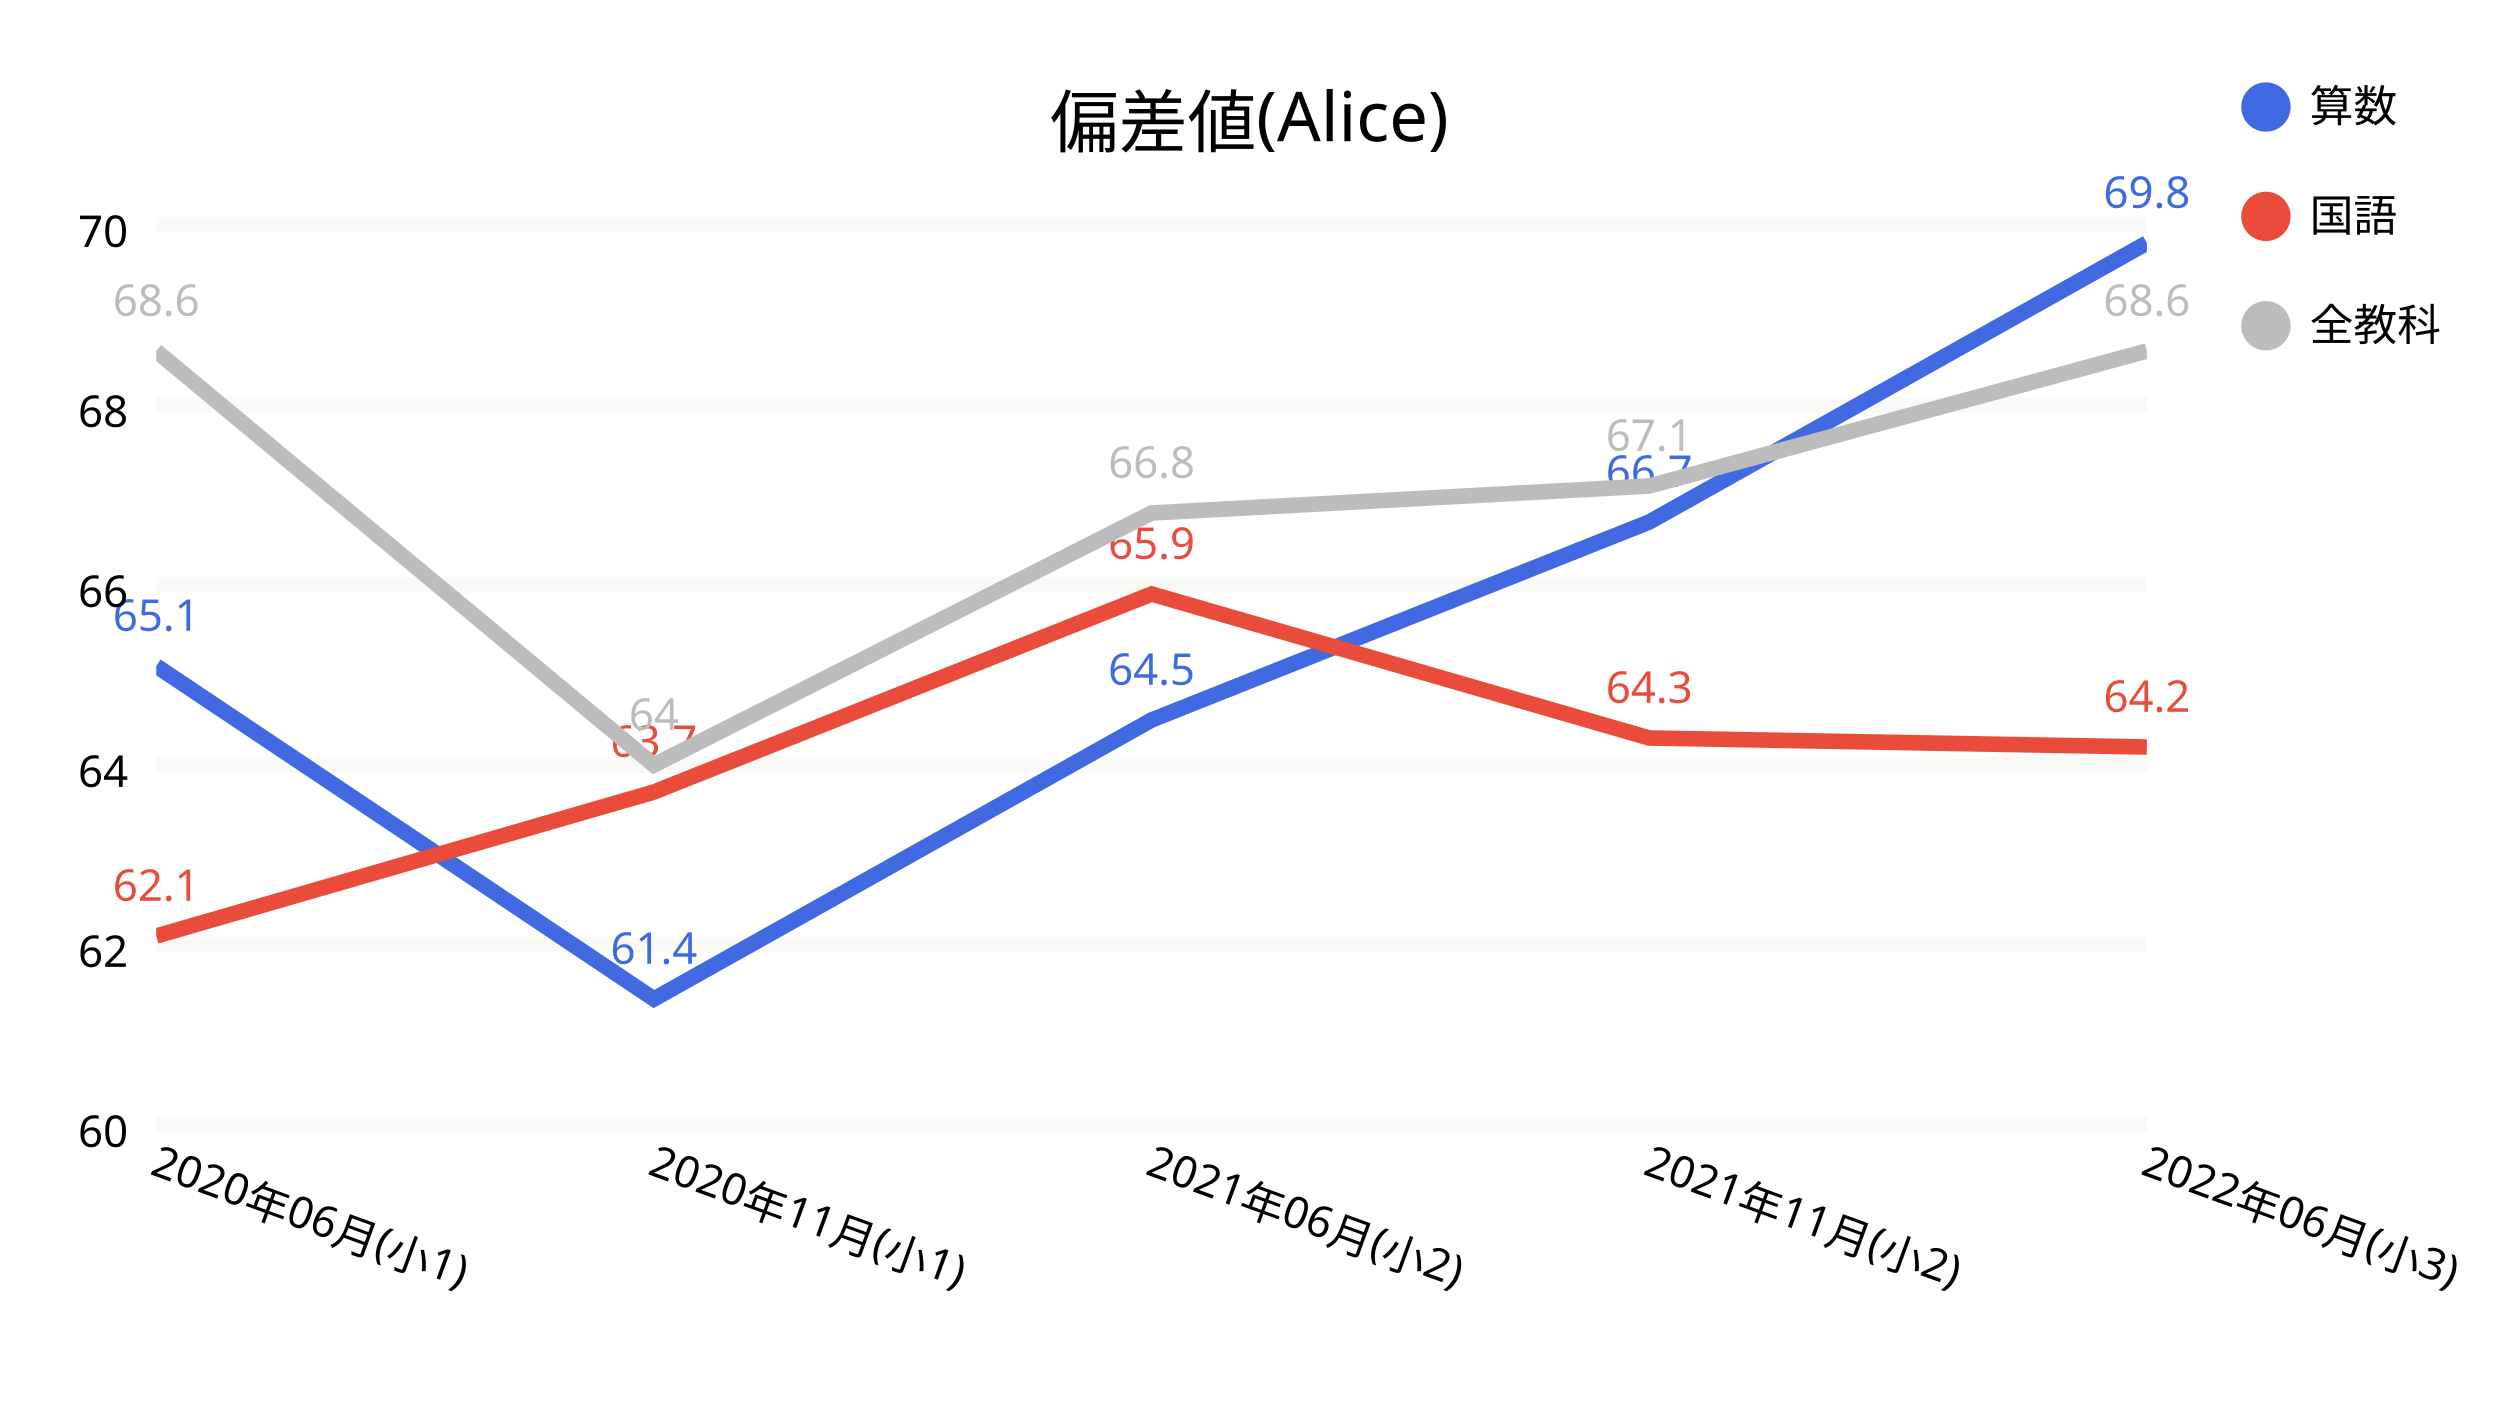
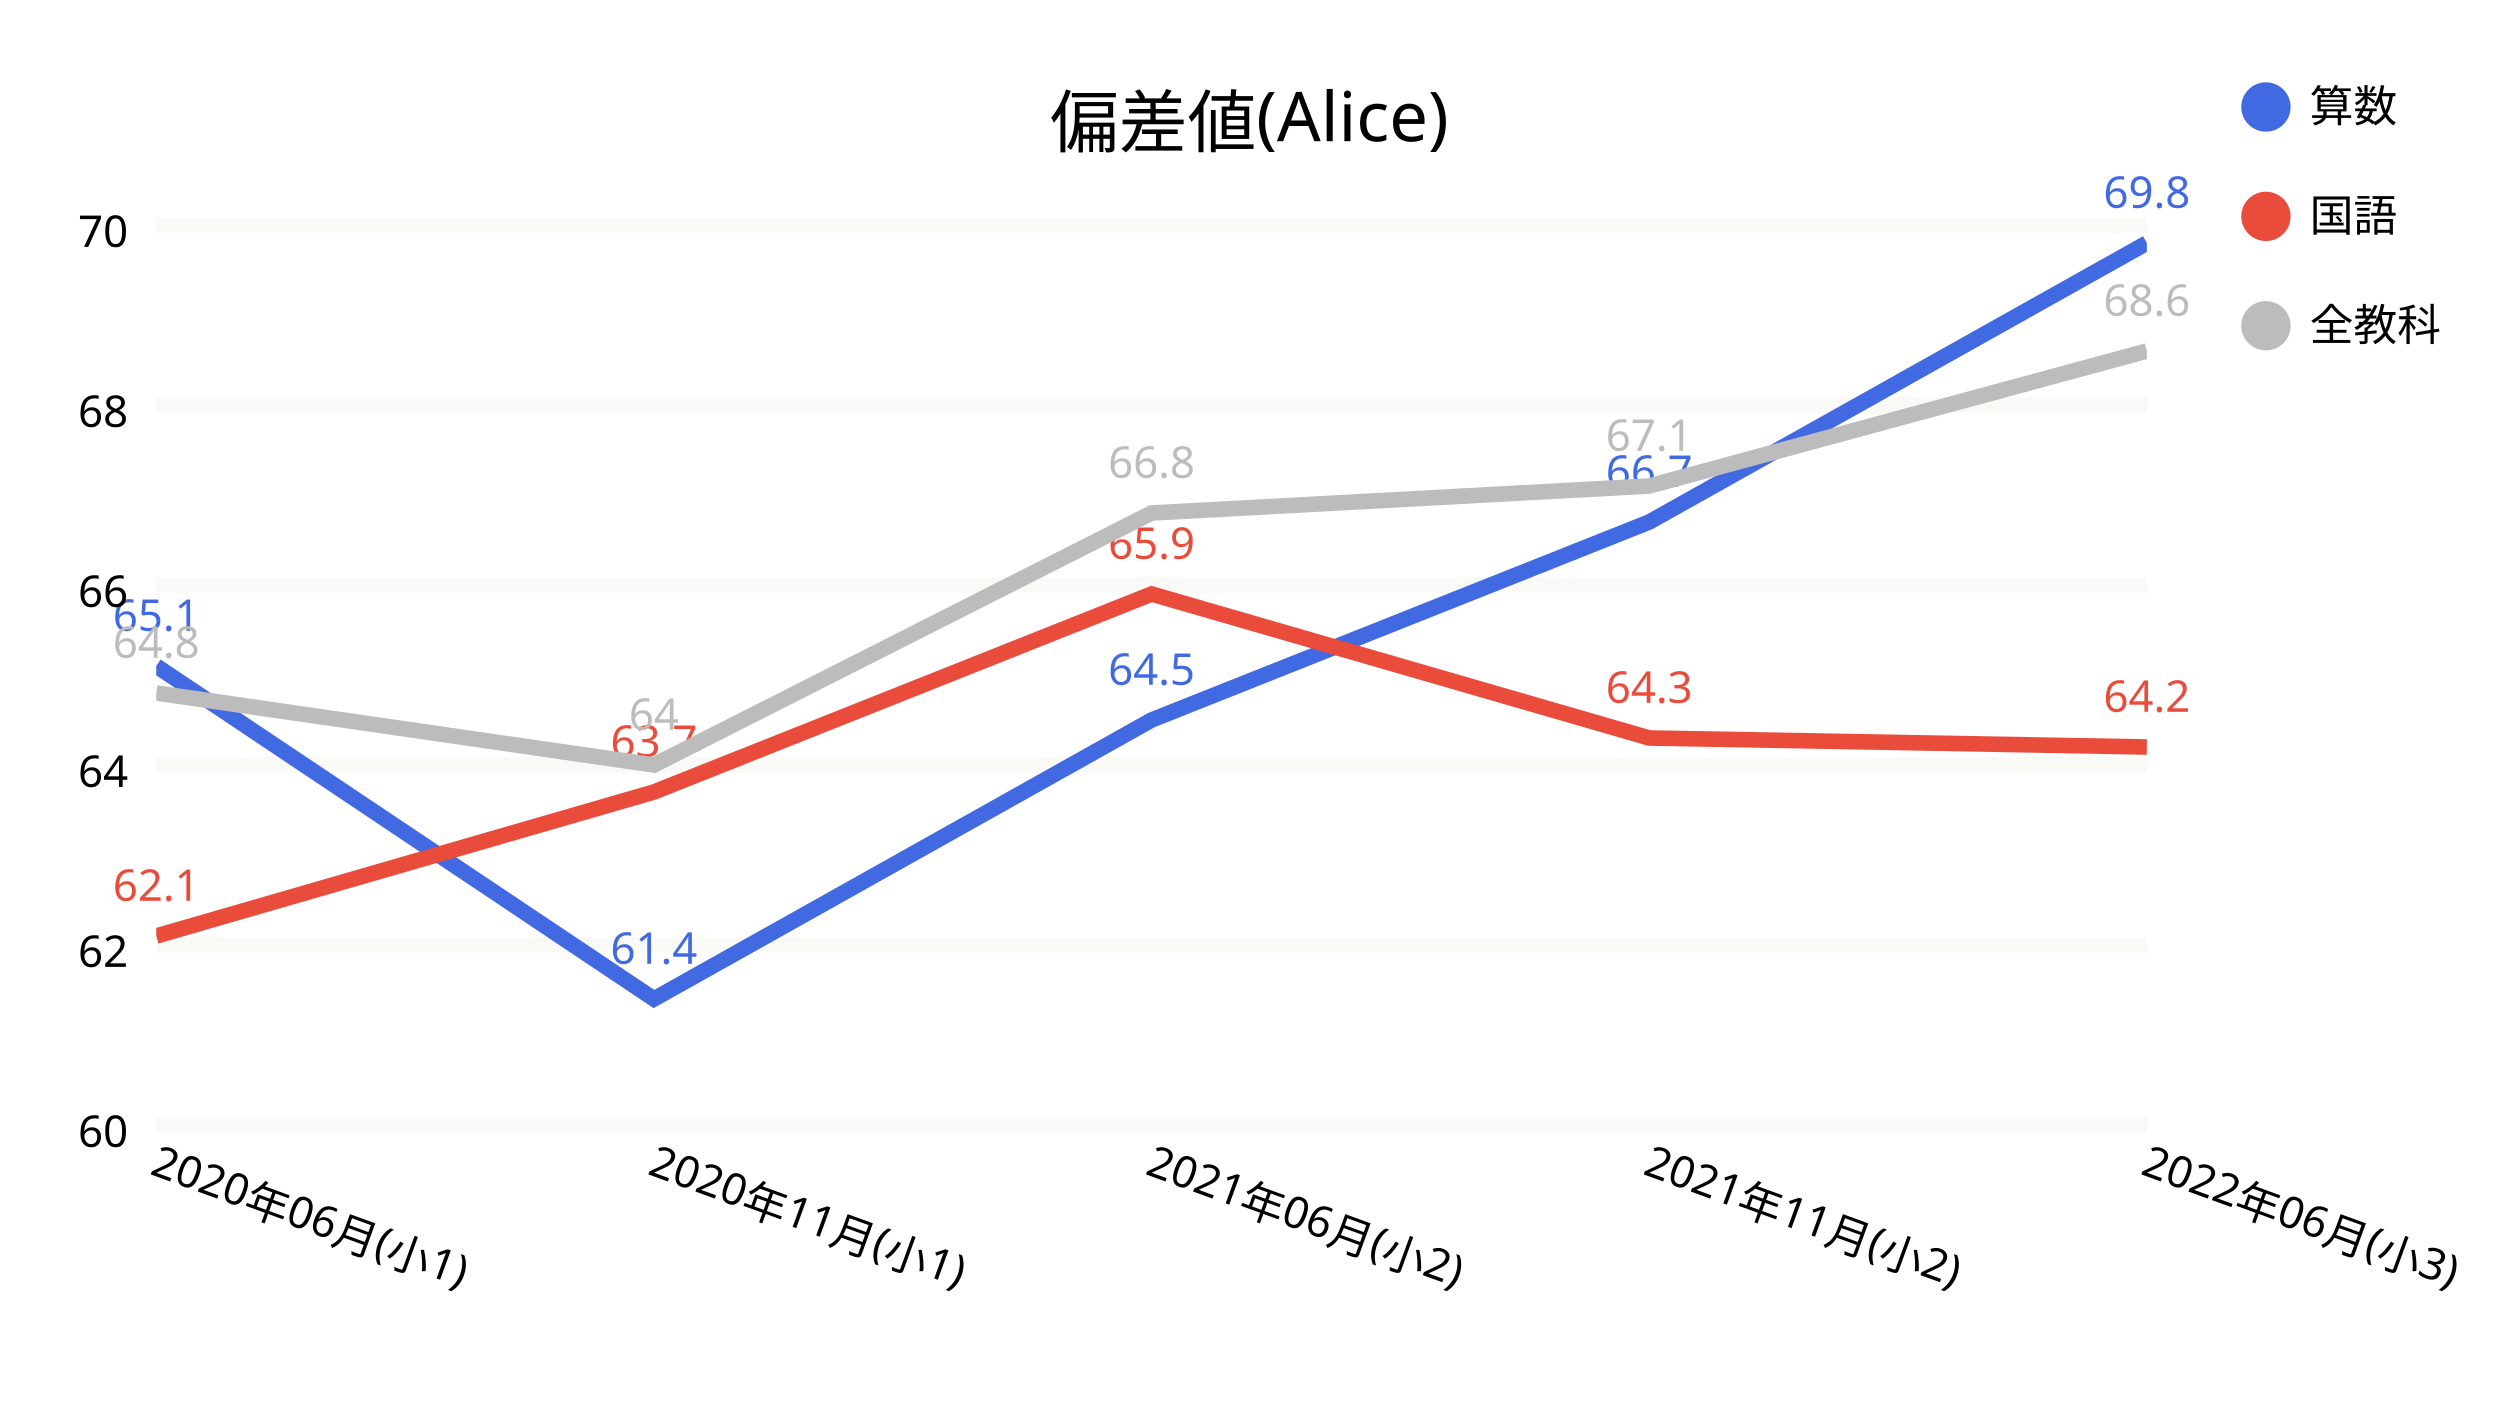
<svg xmlns="http://www.w3.org/2000/svg" version="1.1" style="font-family: sans-serif; " width="800" height="450" viewBox="0 0 800 450">
  <defs>
    <clipPath id="chart-clipPath-exact">
      <rect height="288" width="637" />
    </clipPath>
    <clipPath id="chart-clipPath-buffer">
      <rect x="-10" y="-10" height="308" width="657" />
    </clipPath>
  </defs>
  <g class="scaler">
    <rect width="800" height="450" fill="rgb(255, 255, 255)" fill-opacity="1" />
    <g class="canvas" transform="translate(50,72)">
      <g class="grid">
+         <g class="axis-grid y2" transform="translate(636.5,0)" />
        <g class="axis-grid y" transform="translate(0,0)">
          <line class="grid" x1="0" x2="637" y1="0" y2="0" style="stroke: #ebe9dd; stroke-opacity: 0.3; stroke-width: 5px; " transform="translate(0,288)" />
          <line class="grid" x1="0" x2="637" y1="0" y2="0" style="stroke: #ebe9dd; stroke-opacity: 0.3; stroke-width: 5px; " transform="translate(0,230.4)" />
          <line class="grid" x1="0" x2="637" y1="0" y2="0" style="stroke: #ebe9dd; stroke-opacity: 0.3; stroke-width: 5px; " transform="translate(0,172.8)" />
          <line class="grid" x1="0" x2="637" y1="0" y2="0" style="stroke: #ebe9dd; stroke-opacity: 0.3; stroke-width: 5px; " transform="translate(0,115.2)" />
          <line class="grid" x1="0" x2="637" y1="0" y2="0" style="stroke: #ebe9dd; stroke-opacity: 0.3; stroke-width: 5px; " transform="translate(0,57.6)" />
          <line class="grid" x1="0" x2="637" y1="0" y2="0" style="stroke: #ebe9dd; stroke-opacity: 0.3; stroke-width: 5px; " transform="translate(0,0)" />
        </g>
        <g class="axis-grid x" transform="translate(0,288)" />
-         <g class="axis-grid y2" transform="translate(636.5,0)" />
        <g class="axis-grid x2" transform="translate(0,1)" />
      </g>
      <rect class="trigger-layer" height="400" width="750" opacity="0" />
      <g class="chart">
        <g class="series s0">
          <path class="line" clip-path="url(#chart-clipPath-exact)" visibility="visible" fill="none" stroke="rgb(65, 105, 225)" stroke-opacity="1" stroke-width="5" d="M0,141.12L159.25,247.68L318.5,158.4L477.75,95.04L637,5.76" />
          <path class="point" clip-path="url(#chart-clipPath-buffer)" visibility="hidden" transform="translate(0,141.12)" />
          <path class="point" clip-path="url(#chart-clipPath-buffer)" visibility="hidden" transform="translate(159.25,247.68)" />
          <path class="point" clip-path="url(#chart-clipPath-buffer)" visibility="hidden" transform="translate(318.5,158.4)" />
          <path class="point" clip-path="url(#chart-clipPath-buffer)" visibility="hidden" transform="translate(477.75,95.04)" />
          <path class="point" clip-path="url(#chart-clipPath-buffer)" visibility="hidden" transform="translate(637,5.76)" />
          <text class="data-label" font-size="14" fill="rgb(65, 105, 225)" fill-opacity="1" visibility="visible" text-anchor="middle" data-text-vanchor="bottom" transform="translate(0,117.12)">
            <tspan x="0" y="0" dy="0.91em">65.1</tspan>
          </text>
          <text class="data-label" font-size="14" fill="rgb(65, 105, 225)" fill-opacity="1" visibility="visible" text-anchor="middle" data-text-vanchor="bottom" transform="translate(159.25,223.68)">
            <tspan x="0" y="0" dy="0.91em">61.4</tspan>
          </text>
          <text class="data-label" font-size="14" fill="rgb(65, 105, 225)" fill-opacity="1" visibility="visible" text-anchor="middle" data-text-vanchor="bottom" transform="translate(318.5,134.4)">
            <tspan x="0" y="0" dy="0.91em">64.5</tspan>
          </text>
          <text class="data-label" font-size="14" fill="rgb(65, 105, 225)" fill-opacity="1" visibility="visible" text-anchor="middle" data-text-vanchor="bottom" transform="translate(477.75,71.04)">
            <tspan x="0" y="0" dy="0.91em">66.7</tspan>
          </text>
          <text class="data-label" font-size="14" fill="rgb(65, 105, 225)" fill-opacity="1" visibility="visible" text-anchor="middle" data-text-vanchor="bottom" transform="translate(637,-18.24)">
            <tspan x="0" y="0" dy="0.91em">69.8</tspan>
          </text>
        </g>
        <g class="series s1">
          <path class="line" clip-path="url(#chart-clipPath-exact)" visibility="visible" fill="none" stroke="rgb(233, 76, 59)" stroke-opacity="1" stroke-width="5" d="M0,227.52L159.25,181.44L318.5,118.08L477.75,164.16L637,167.04" />
          <path class="point" clip-path="url(#chart-clipPath-buffer)" visibility="hidden" transform="translate(0,227.52)" />
          <path class="point" clip-path="url(#chart-clipPath-buffer)" visibility="hidden" transform="translate(159.25,181.44)" />
          <path class="point" clip-path="url(#chart-clipPath-buffer)" visibility="hidden" transform="translate(318.5,118.08)" />
          <path class="point" clip-path="url(#chart-clipPath-buffer)" visibility="hidden" transform="translate(477.75,164.16)" />
          <path class="point" clip-path="url(#chart-clipPath-buffer)" visibility="hidden" transform="translate(637,167.04)" />
          <text class="data-label" font-size="14" fill="rgb(233, 76, 59)" fill-opacity="1" visibility="visible" text-anchor="middle" data-text-vanchor="bottom" transform="translate(0,203.52)">
            <tspan x="0" y="0" dy="0.91em">62.1</tspan>
          </text>
          <text class="data-label" font-size="14" fill="rgb(233, 76, 59)" fill-opacity="1" visibility="visible" text-anchor="middle" data-text-vanchor="bottom" transform="translate(159.25,157.44)">
            <tspan x="0" y="0" dy="0.91em">63.7</tspan>
          </text>
          <text class="data-label" font-size="14" fill="rgb(233, 76, 59)" fill-opacity="1" visibility="visible" text-anchor="middle" data-text-vanchor="bottom" transform="translate(318.5,94.08)">
            <tspan x="0" y="0" dy="0.91em">65.9</tspan>
          </text>
          <text class="data-label" font-size="14" fill="rgb(233, 76, 59)" fill-opacity="1" visibility="visible" text-anchor="middle" data-text-vanchor="bottom" transform="translate(477.75,140.16)">
            <tspan x="0" y="0" dy="0.91em">64.3</tspan>
          </text>
          <text class="data-label" font-size="14" fill="rgb(233, 76, 59)" fill-opacity="1" visibility="visible" text-anchor="middle" data-text-vanchor="bottom" transform="translate(637,143.04)">
            <tspan x="0" y="0" dy="0.91em">64.2</tspan>
          </text>
        </g>
        <g class="series s2">
-           <path class="line" clip-path="url(#chart-clipPath-exact)" visibility="visible" fill="none" stroke="rgb(188, 188, 188)" stroke-opacity="1" stroke-width="5" d="M0,40.32L159.25,172.8L318.5,92.16L477.75,83.52L637,40.32" />
-           <path class="point" clip-path="url(#chart-clipPath-buffer)" visibility="hidden" transform="translate(0,40.32)" />
+           <path class="line" clip-path="url(#chart-clipPath-exact)" visibility="visible" fill="none" stroke="rgb(188, 188, 188)" stroke-opacity="1" stroke-width="5" d="M0,149.76L159.25,172.8L318.5,92.16L477.75,83.52L637,40.32" />
+           <path class="point" clip-path="url(#chart-clipPath-buffer)" visibility="hidden" transform="translate(0,149.76)" />
          <path class="point" clip-path="url(#chart-clipPath-buffer)" visibility="hidden" transform="translate(159.25,172.8)" />
          <path class="point" clip-path="url(#chart-clipPath-buffer)" visibility="hidden" transform="translate(318.5,92.16)" />
          <path class="point" clip-path="url(#chart-clipPath-buffer)" visibility="hidden" transform="translate(477.75,83.52)" />
          <path class="point" clip-path="url(#chart-clipPath-buffer)" visibility="hidden" transform="translate(637,40.32)" />
-           <text class="data-label" font-size="14" fill="rgb(188, 188, 188)" fill-opacity="1" visibility="visible" text-anchor="middle" data-text-vanchor="bottom" transform="translate(0,16.32)">
-             <tspan x="0" y="0" dy="0.91em">68.6</tspan>
+           <text class="data-label" font-size="14" fill="rgb(188, 188, 188)" fill-opacity="1" visibility="visible" text-anchor="middle" data-text-vanchor="bottom" transform="translate(0,125.76)">
+             <tspan x="0" y="0" dy="0.91em">64.8</tspan>
          </text>
          <text class="data-label" font-size="14" fill="rgb(188, 188, 188)" fill-opacity="1" visibility="visible" text-anchor="middle" data-text-vanchor="bottom" transform="translate(159.25,148.8)">
            <tspan x="0" y="0" dy="0.91em">64</tspan>
          </text>
          <text class="data-label" font-size="14" fill="rgb(188, 188, 188)" fill-opacity="1" visibility="visible" text-anchor="middle" data-text-vanchor="bottom" transform="translate(318.5,68.16)">
            <tspan x="0" y="0" dy="0.91em">66.8</tspan>
          </text>
          <text class="data-label" font-size="14" fill="rgb(188, 188, 188)" fill-opacity="1" visibility="visible" text-anchor="middle" data-text-vanchor="bottom" transform="translate(477.75,59.52)">
            <tspan x="0" y="0" dy="0.91em">67.1</tspan>
          </text>
          <text class="data-label" font-size="14" fill="rgb(188, 188, 188)" fill-opacity="1" visibility="visible" text-anchor="middle" data-text-vanchor="bottom" transform="translate(637,16.32)">
            <tspan x="0" y="0" dy="0.91em">68.6</tspan>
          </text>
        </g>
      </g>
      <g class="axes">
        <g class="axis-labels" />
        <g class="axis left" transform="translate(0,0)">
          <g class="tick major" style="opacity: 1; display: block; " transform="translate(0,288)">
            <line x2="-6" y2="0" />
            <text x="-9" y="0" dy="7" style="fill: #000000; fill-opacity: 1; font-family: sans-serif; font-size: 14px; text-anchor: end; " transform="rotate(0, -9, 0)translate(0,0)" data-org-x="-9" data-org-y="0">60</text>
          </g>
          <g class="tick major" style="opacity: 1; display: block; " transform="translate(0,230.4)">
            <line x2="-6" y2="0" />
            <text x="-9" y="0" dy="7" style="fill: #000000; fill-opacity: 1; font-family: sans-serif; font-size: 14px; text-anchor: end; " transform="rotate(0, -9, 0)translate(0,0)" data-org-x="-9" data-org-y="0">62</text>
          </g>
          <g class="tick major" style="opacity: 1; display: block; " transform="translate(0,172.8)">
            <line x2="-6" y2="0" />
            <text x="-9" y="0" dy="7" style="fill: #000000; fill-opacity: 1; font-family: sans-serif; font-size: 14px; text-anchor: end; " transform="rotate(0, -9, 0)translate(0,0)" data-org-x="-9" data-org-y="0">64</text>
          </g>
          <g class="tick major" style="opacity: 1; display: block; " transform="translate(0,115.2)">
            <line x2="-6" y2="0" />
            <text x="-9" y="0" dy="7" style="fill: #000000; fill-opacity: 1; font-family: sans-serif; font-size: 14px; text-anchor: end; " transform="rotate(0, -9, 0)translate(0,0)" data-org-x="-9" data-org-y="0">66</text>
          </g>
          <g class="tick major" style="opacity: 1; display: block; " transform="translate(0,57.6)">
            <line x2="-6" y2="0" />
            <text x="-9" y="0" dy="7" style="fill: #000000; fill-opacity: 1; font-family: sans-serif; font-size: 14px; text-anchor: end; " transform="rotate(0, -9, 0)translate(0,0)" data-org-x="-9" data-org-y="0">68</text>
          </g>
          <g class="tick major" style="opacity: 1; display: block; " transform="translate(0,0)">
            <line x2="-6" y2="0" />
            <text x="-9" y="0" dy="7" style="fill: #000000; fill-opacity: 1; font-family: sans-serif; font-size: 14px; text-anchor: end; " transform="rotate(0, -9, 0)translate(0,0)" data-org-x="-9" data-org-y="0">70</text>
          </g>
          <path class="domain" d="M0,0H0V288H0" stroke-width="0" fill="none" stroke="rgb(255, 255, 255)" stroke-opacity="1" />
        </g>
        <g class="axis bottom" transform="translate(0,288)">
          <g class="tick major" style="opacity: 1; display: block; " transform="translate(0,0)">
            <line y2="6" x2="0" />
            <text y="9" x="0" dy="7" style="fill: #000000; fill-opacity: 1; font-family: sans-serif; font-size: 14px; text-anchor: start; " transform="rotate(20, 0, 9)translate(0,0)" data-org-x="0" data-org-y="9">2020年06月(小1)</text>
          </g>
          <g class="tick major" style="opacity: 1; display: block; " transform="translate(159.25,0)">
            <line y2="6" x2="0" />
            <text y="9" x="0" dy="7" style="fill: #000000; fill-opacity: 1; font-family: sans-serif; font-size: 14px; text-anchor: start; " transform="rotate(20, 0, 9)translate(0,0)" data-org-x="0" data-org-y="9">2020年11月(小1)</text>
          </g>
          <g class="tick major" style="opacity: 1; display: block; " transform="translate(318.5,0)">
            <line y2="6" x2="0" />
            <text y="9" x="0" dy="7" style="fill: #000000; fill-opacity: 1; font-family: sans-serif; font-size: 14px; text-anchor: start; " transform="rotate(20, 0, 9)translate(0,0)" data-org-x="0" data-org-y="9">2021年06月(小2)</text>
          </g>
          <g class="tick major" style="opacity: 1; display: block; " transform="translate(477.75,0)">
            <line y2="6" x2="0" />
            <text y="9" x="0" dy="7" style="fill: #000000; fill-opacity: 1; font-family: sans-serif; font-size: 14px; text-anchor: start; " transform="rotate(20, 0, 9)translate(0,0)" data-org-x="0" data-org-y="9">2021年11月(小2)</text>
          </g>
          <g class="tick major" style="opacity: 1; display: block; " transform="translate(637,0)">
            <line y2="6" x2="0" />
            <text y="9" x="0" dy="7" style="fill: #000000; fill-opacity: 1; font-family: sans-serif; font-size: 14px; text-anchor: start; " transform="rotate(20, 0, 9)translate(0,0)" data-org-x="0" data-org-y="9">2022年06月(小3)</text>
          </g>
          <path class="domain" d="M0,0V0H637V0" stroke-width="0" fill="none" stroke="rgb(235, 233, 221)" stroke-opacity="1" />
          <path class="filler" d="M0,0V0H0V0" stroke-width="0" fill="none" stroke="rgb(235, 233, 221)" stroke-opacity="1" />
        </g>
      </g>
    </g>
    <g class="label" transform="translate(336,25)">
      <text style="text-anchor: start; font-family: sans-serif; font-size: 22px; " fill="rgb(0, 0, 0)" dy="22" transform="rotate(0)">偏差値(Alice)</text>
    </g>
    <g class="legend" transform="translate(711.1013,25)">
      <g class="row" transform="translate(0,0)">
        <text class="key" style="font-size: 14px; fill: #000000; fill-opacity: 1; " dx="28" dy="14">算数</text>
        <path class="shape" d="M0,7.899A7.899,7.899 0 1,1 0,-7.899A7.899,7.899 0 1,1 0,7.899Z" style="fill: #4169e1; fill-opacity: 1; " transform="translate(14,9.24)" />
      </g>
      <g class="row" transform="translate(0,35)">
        <text class="key" style="font-size: 14px; fill: #000000; fill-opacity: 1; " dx="28" dy="14">国語</text>
        <path class="shape" d="M0,7.899A7.899,7.899 0 1,1 0,-7.899A7.899,7.899 0 1,1 0,7.899Z" style="fill: #e94c3b; fill-opacity: 1; " transform="translate(14,9.24)" />
      </g>
      <g class="row" transform="translate(0,70)">
        <text class="key" style="font-size: 14px; fill: #000000; fill-opacity: 1; " dx="28" dy="14">全教科</text>
        <path class="shape" d="M0,7.899A7.899,7.899 0 1,1 0,-7.899A7.899,7.899 0 1,1 0,7.899Z" style="fill: #bcbcbc; fill-opacity: 1; " transform="translate(14,9.24)" />
      </g>
    </g>
  </g>
</svg>
